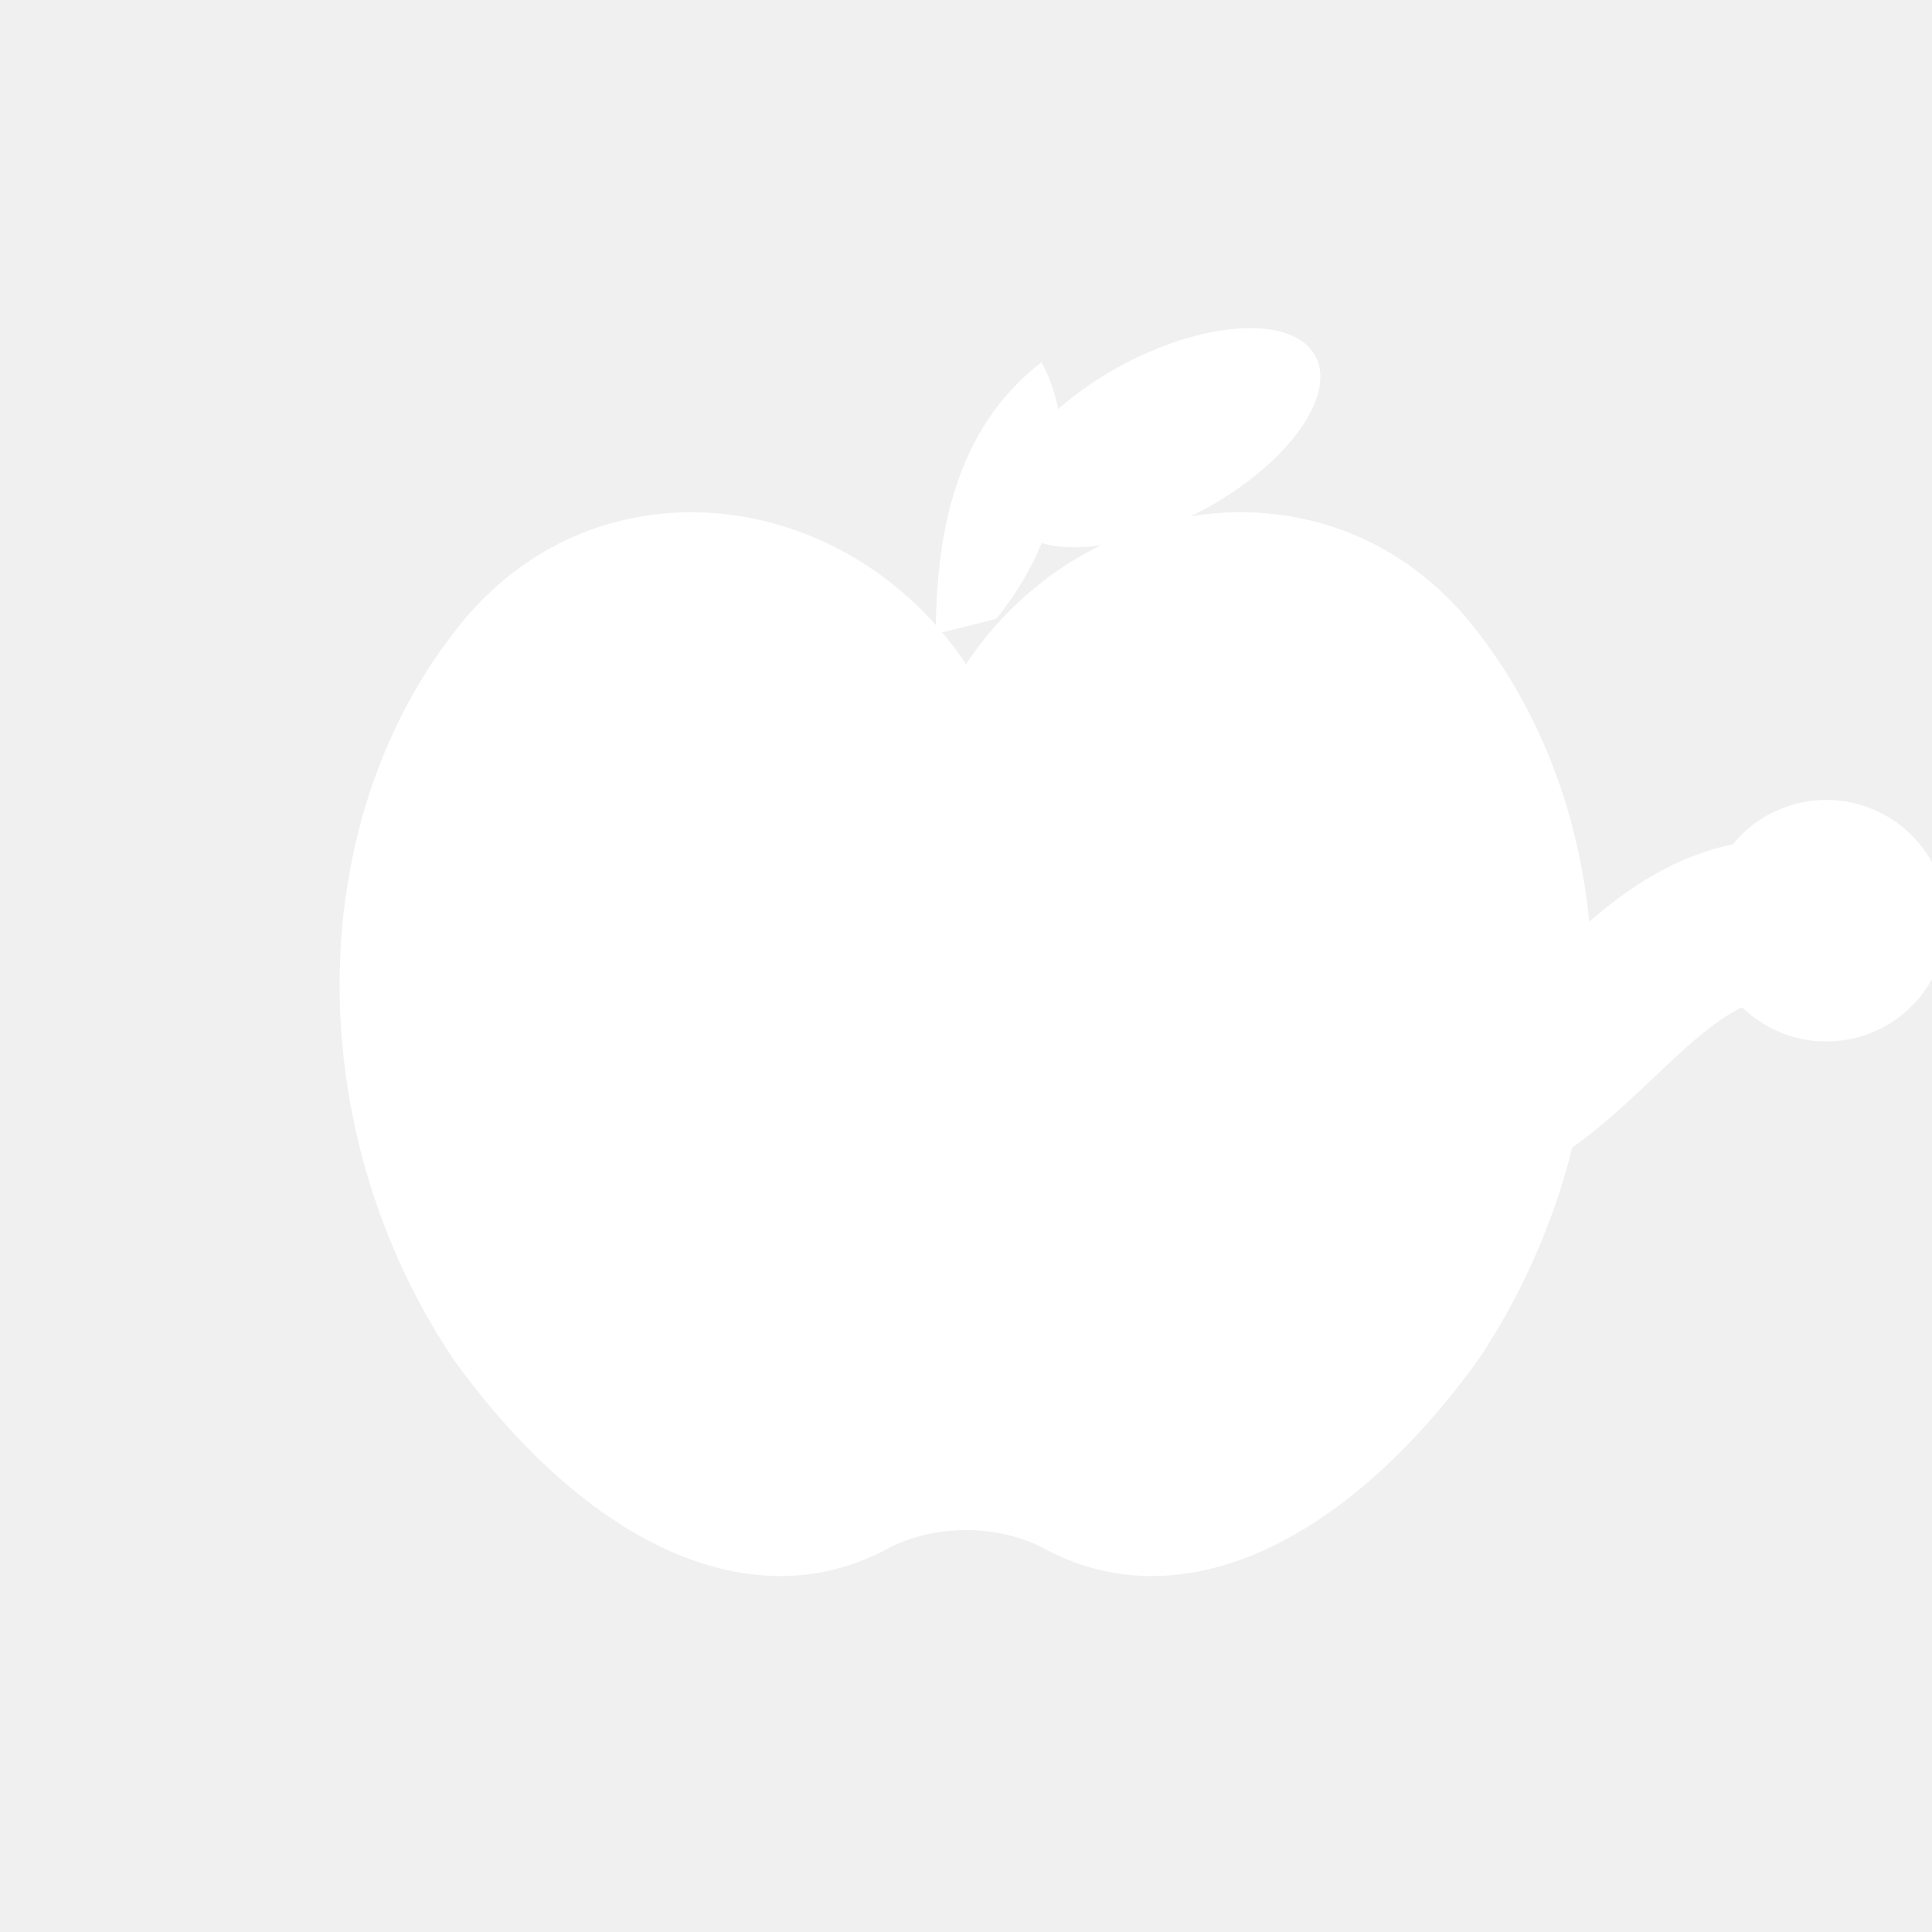
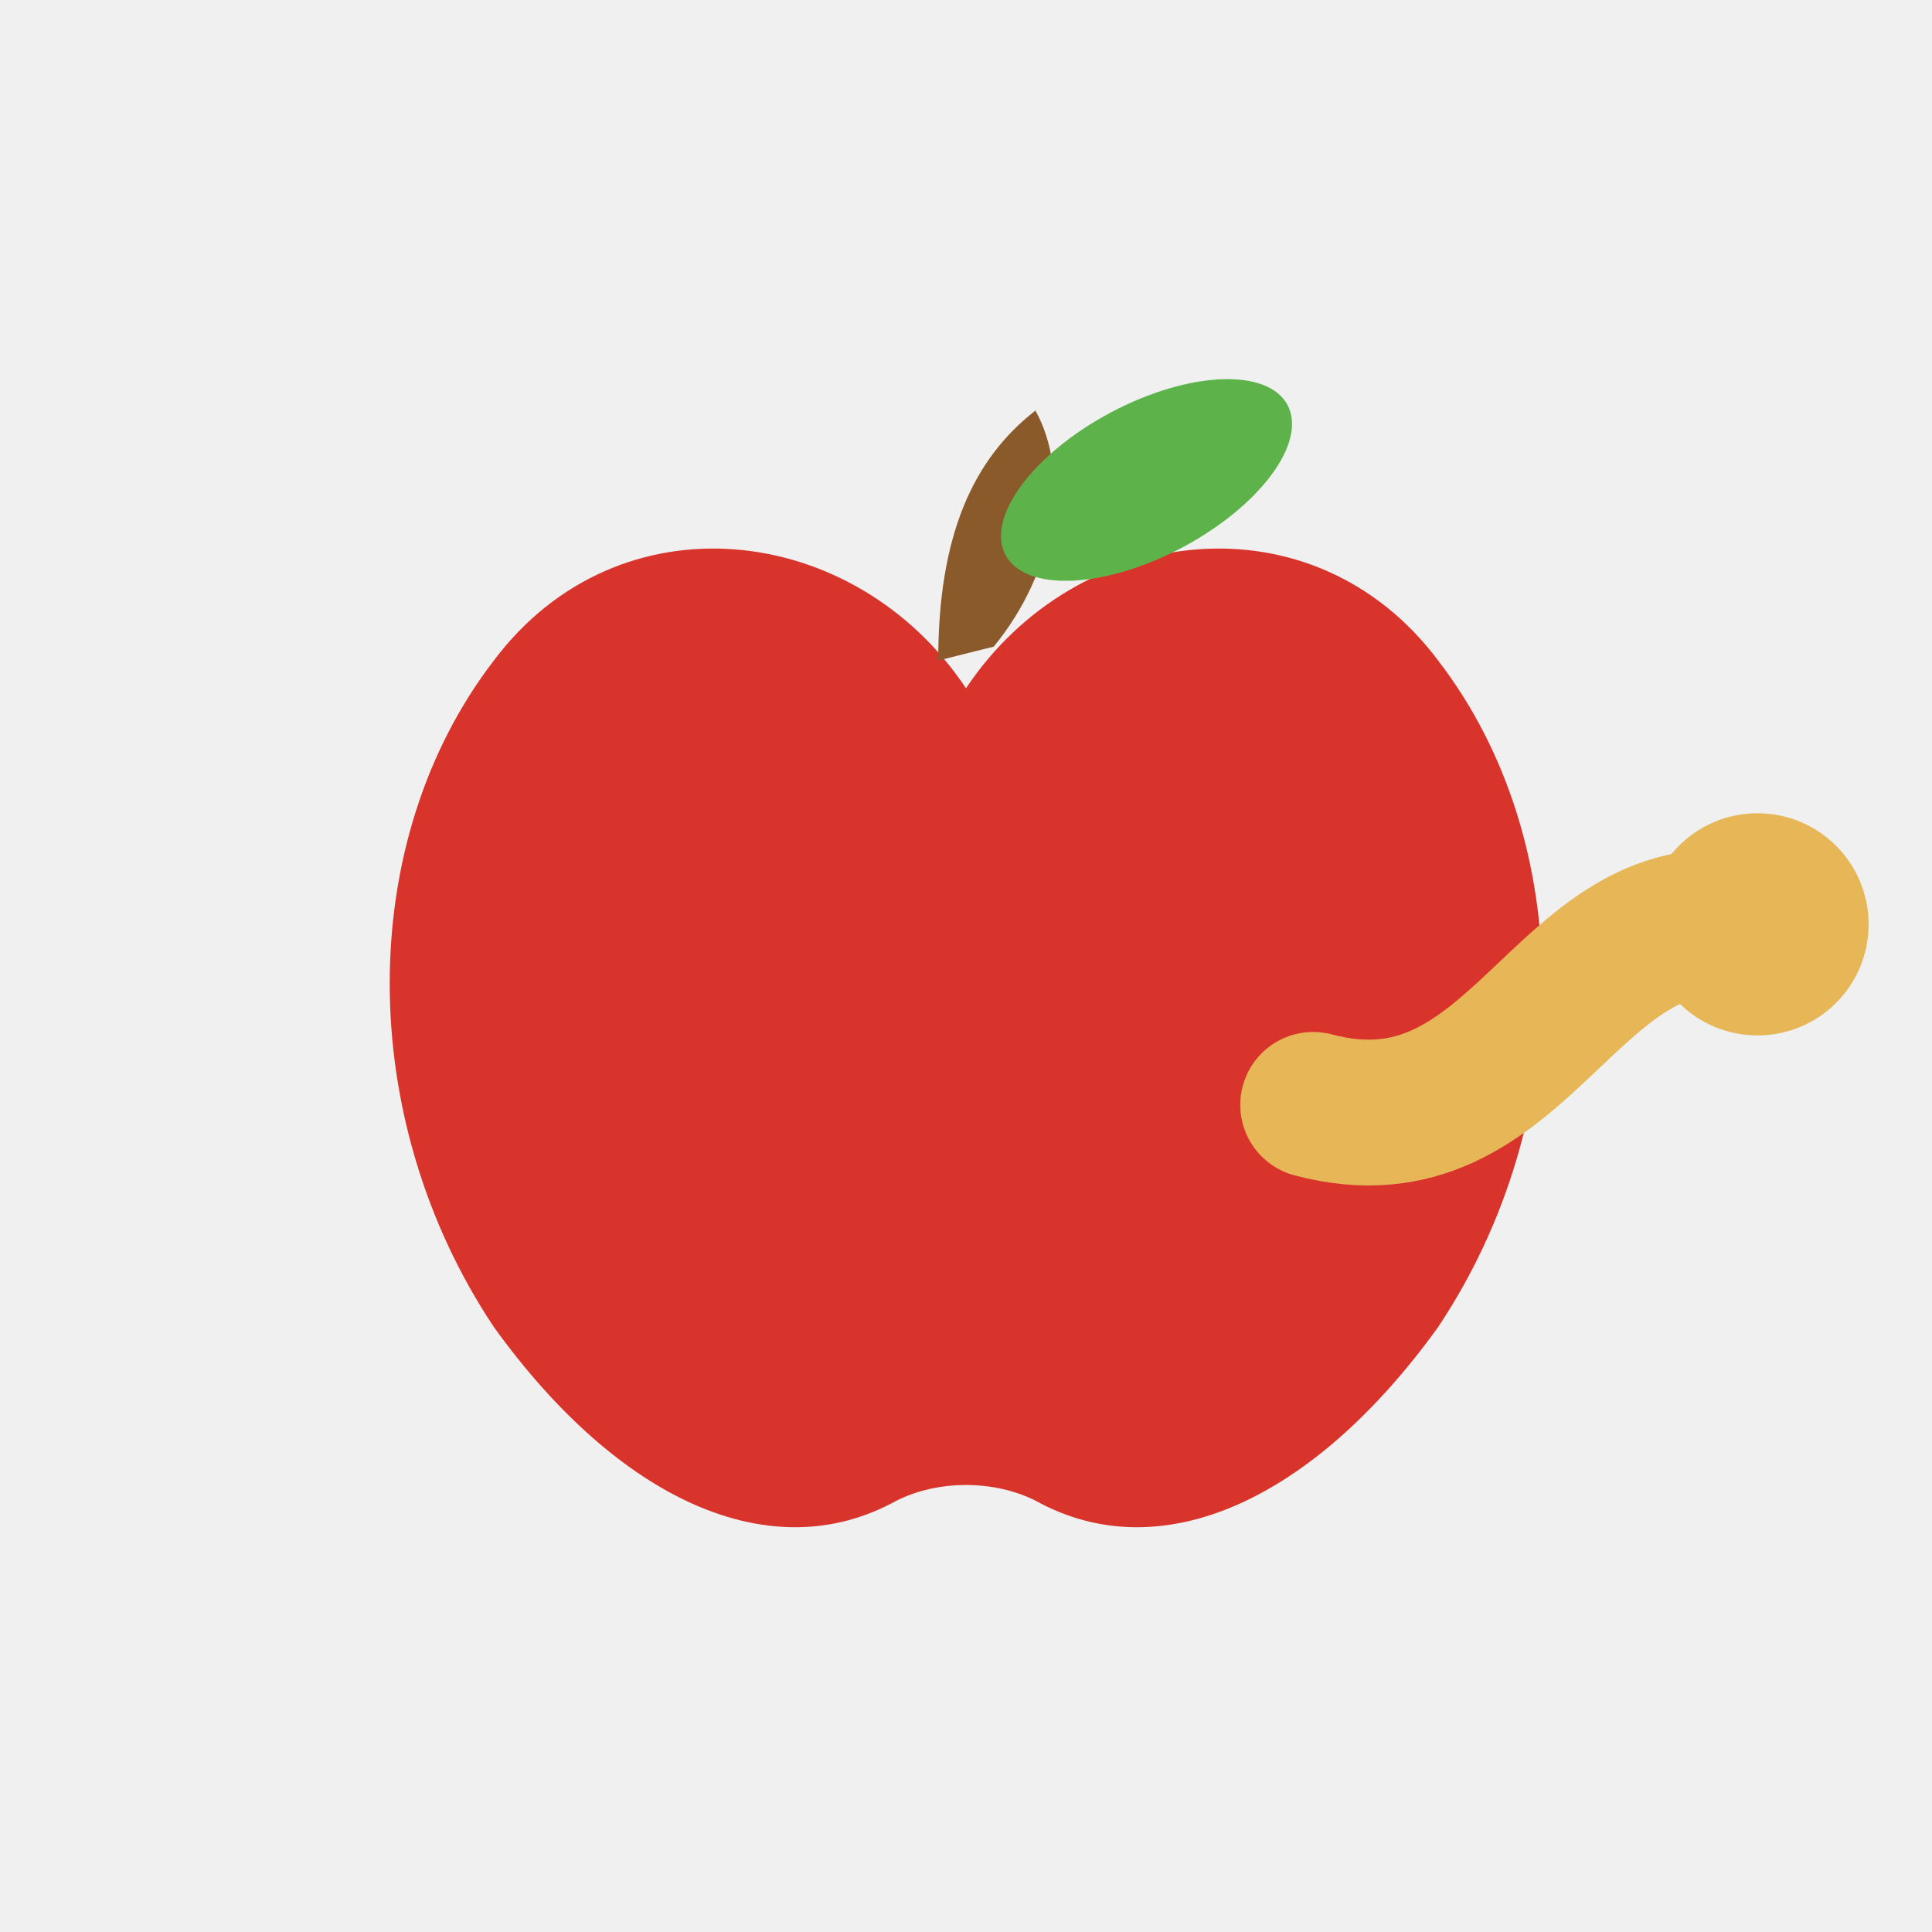
<svg xmlns="http://www.w3.org/2000/svg" width="256" height="256" viewBox="0 0 256 256">
-   <g fill="#fff">
-     <path d="M128 88              C112 64 78 60 60 84              C40 110 40 150 60 180              C78 205 100 215 118 205              C124 202 132 202 138 205              C156 215 178 205 196 180              C216 150 216 110 196 84              C178 60 144 64 128 88 Z" />
-     <path d="M124 84 C124 66 129 55 138 48 C143 57 141 71 132 82 Z" />
-     <ellipse cx="154" cy="58" rx="23" ry="11" transform="rotate(-28 154 58)" />
+   <g transform="translate(10.24 10.24) scale(0.92)">
+     <g>
+       <path d="M128 88              C112 64 78 60 60 84              C40 110 40 150 60 180              C78 205 100 215 118 205              C124 202 132 202 138 205              C156 215 178 205 196 180              C216 150 216 110 196 84              C178 60 144 64 128 88 Z" fill="#D9342B" />
+       <path d="M124 84 C124 66 129 55 138 48 C143 57 141 71 132 82 Z" fill="#8B5A2B" />
+       <ellipse cx="154" cy="58" rx="23" ry="11" transform="rotate(-28 154 58)" fill="#5DB34A" />
+     </g>
+     <path fill="none" stroke="#E6B657" stroke-width="21" stroke-linecap="round" stroke-linejoin="round" d="M178 148 C208 156 214 118 240 122" />
+     <circle cx="242" cy="122" r="16" fill="#E6B657" />
  </g>
-   <path fill="none" stroke="#fff" stroke-width="21" stroke-linecap="round" stroke-linejoin="round" d="M178 148 C208 156 214 118 240 122" />
-   <circle cx="242" cy="122" r="16" fill="#fff" />
</svg>
